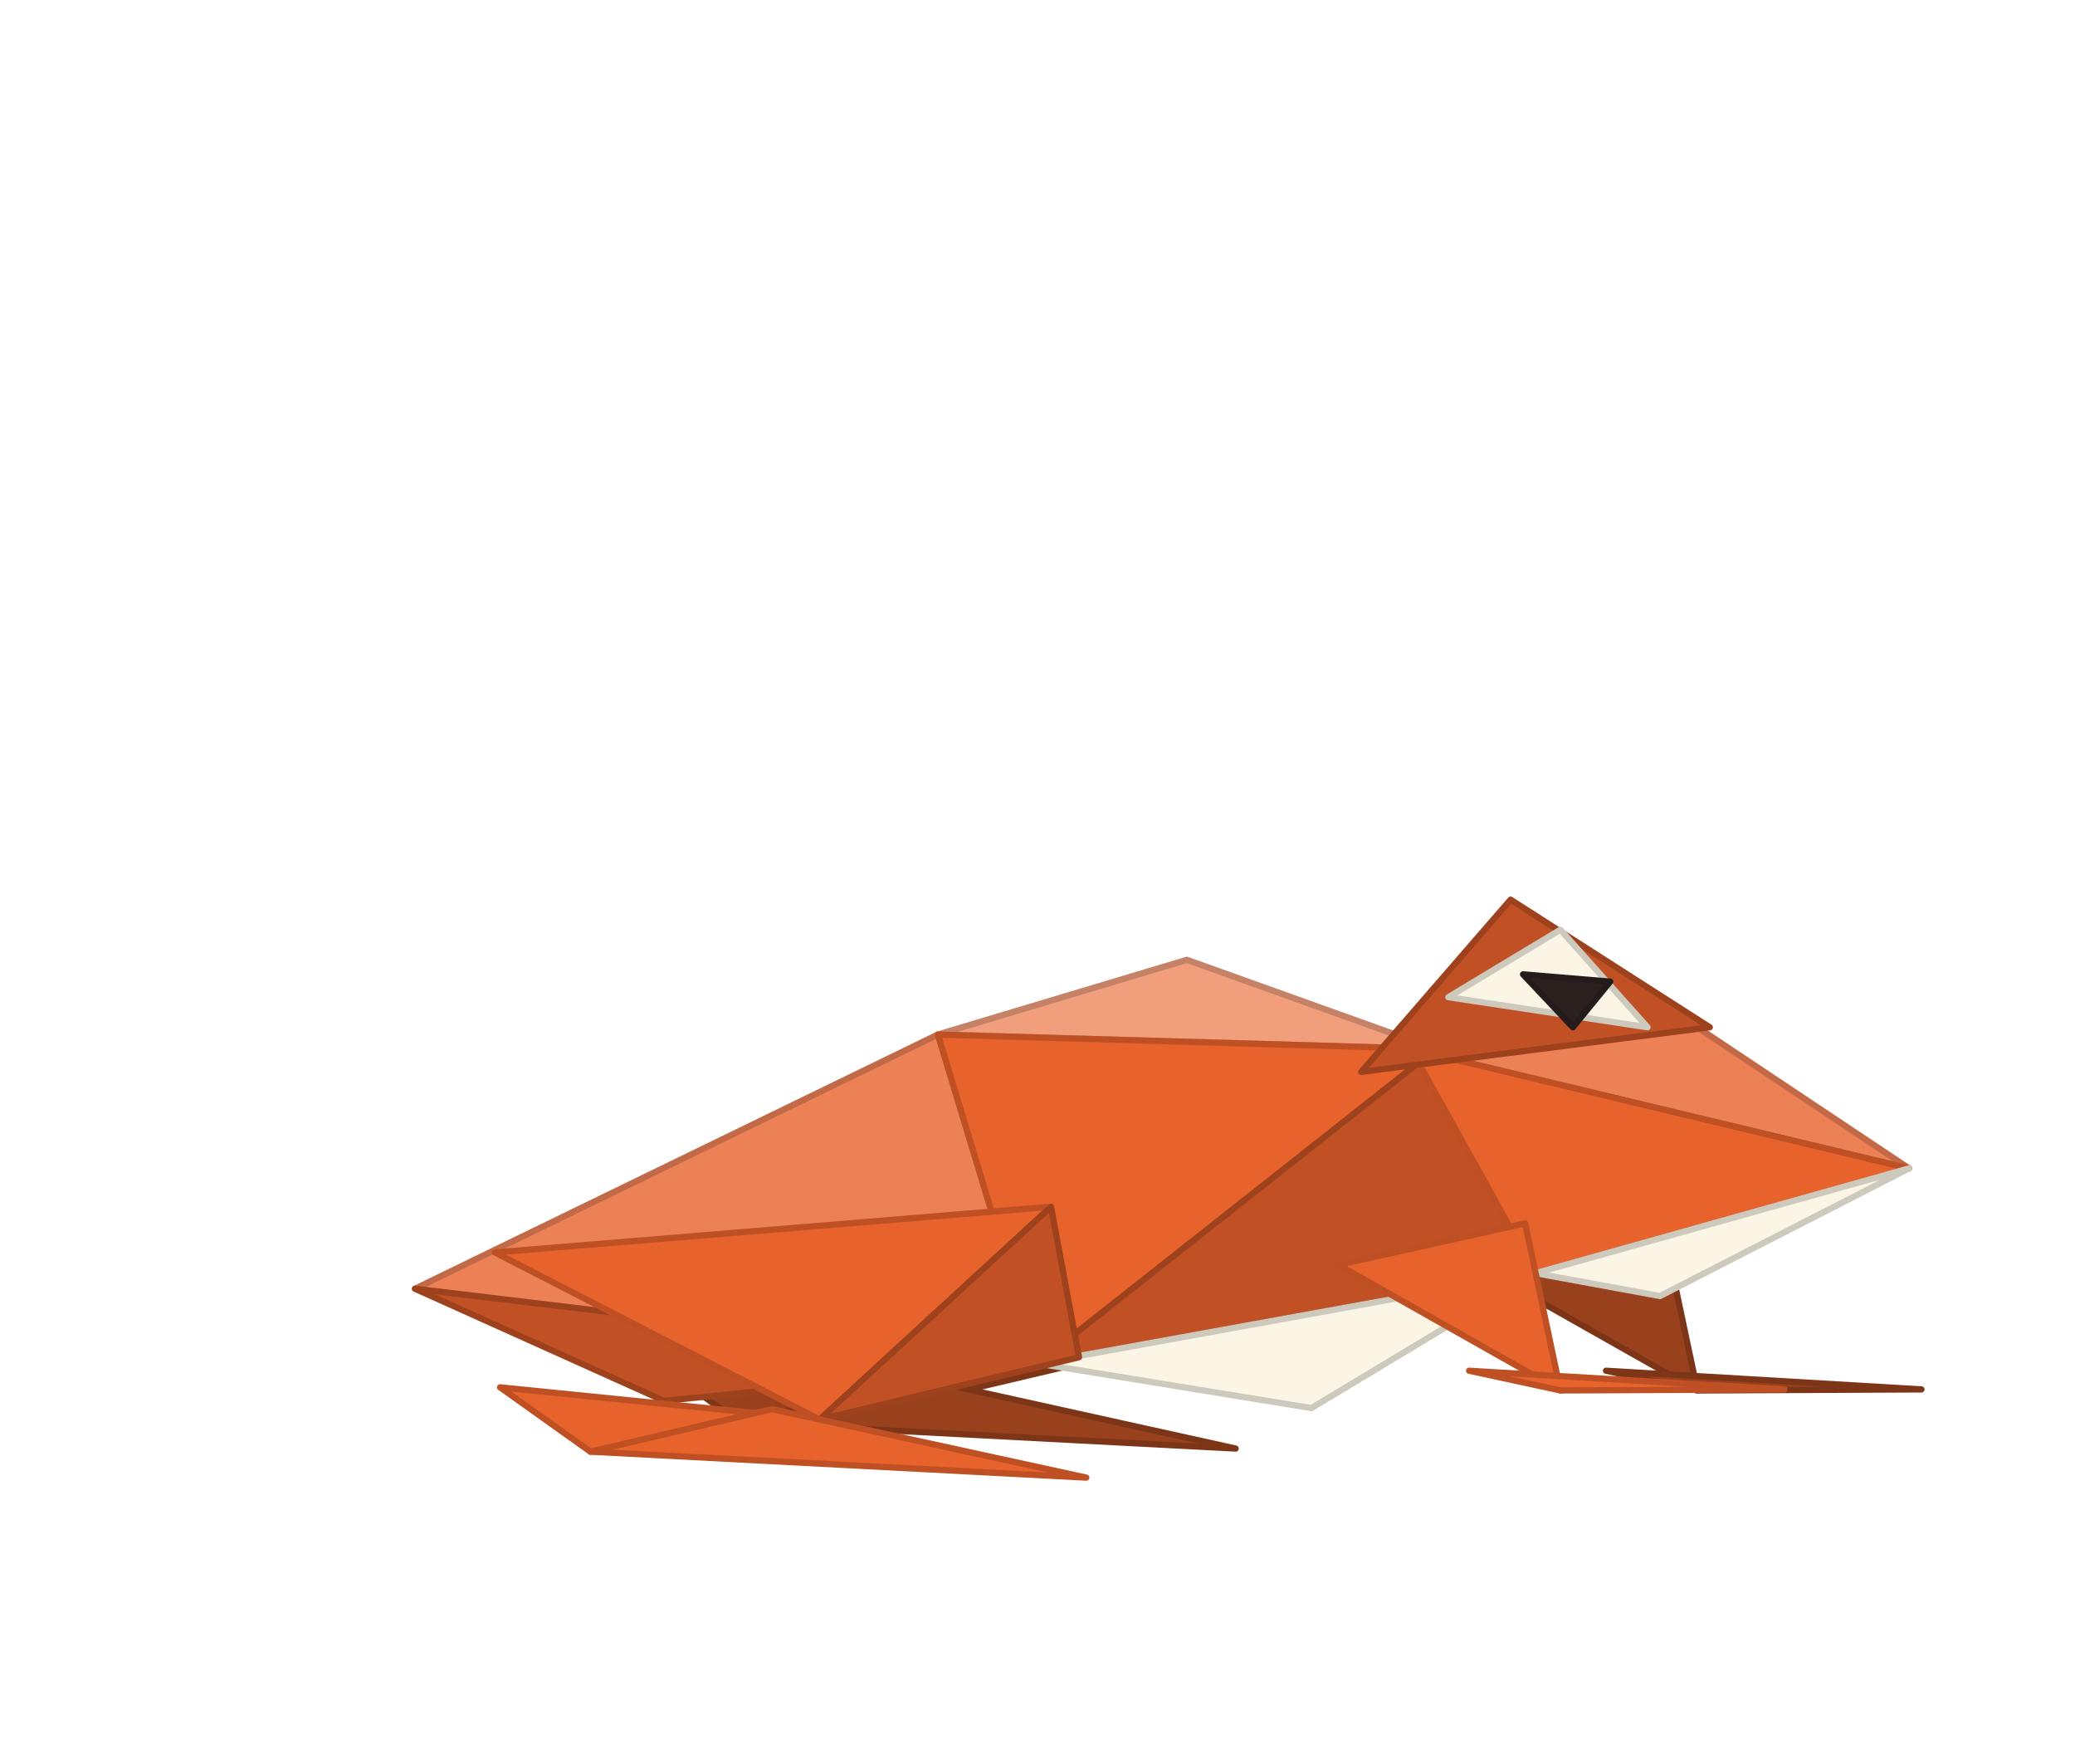
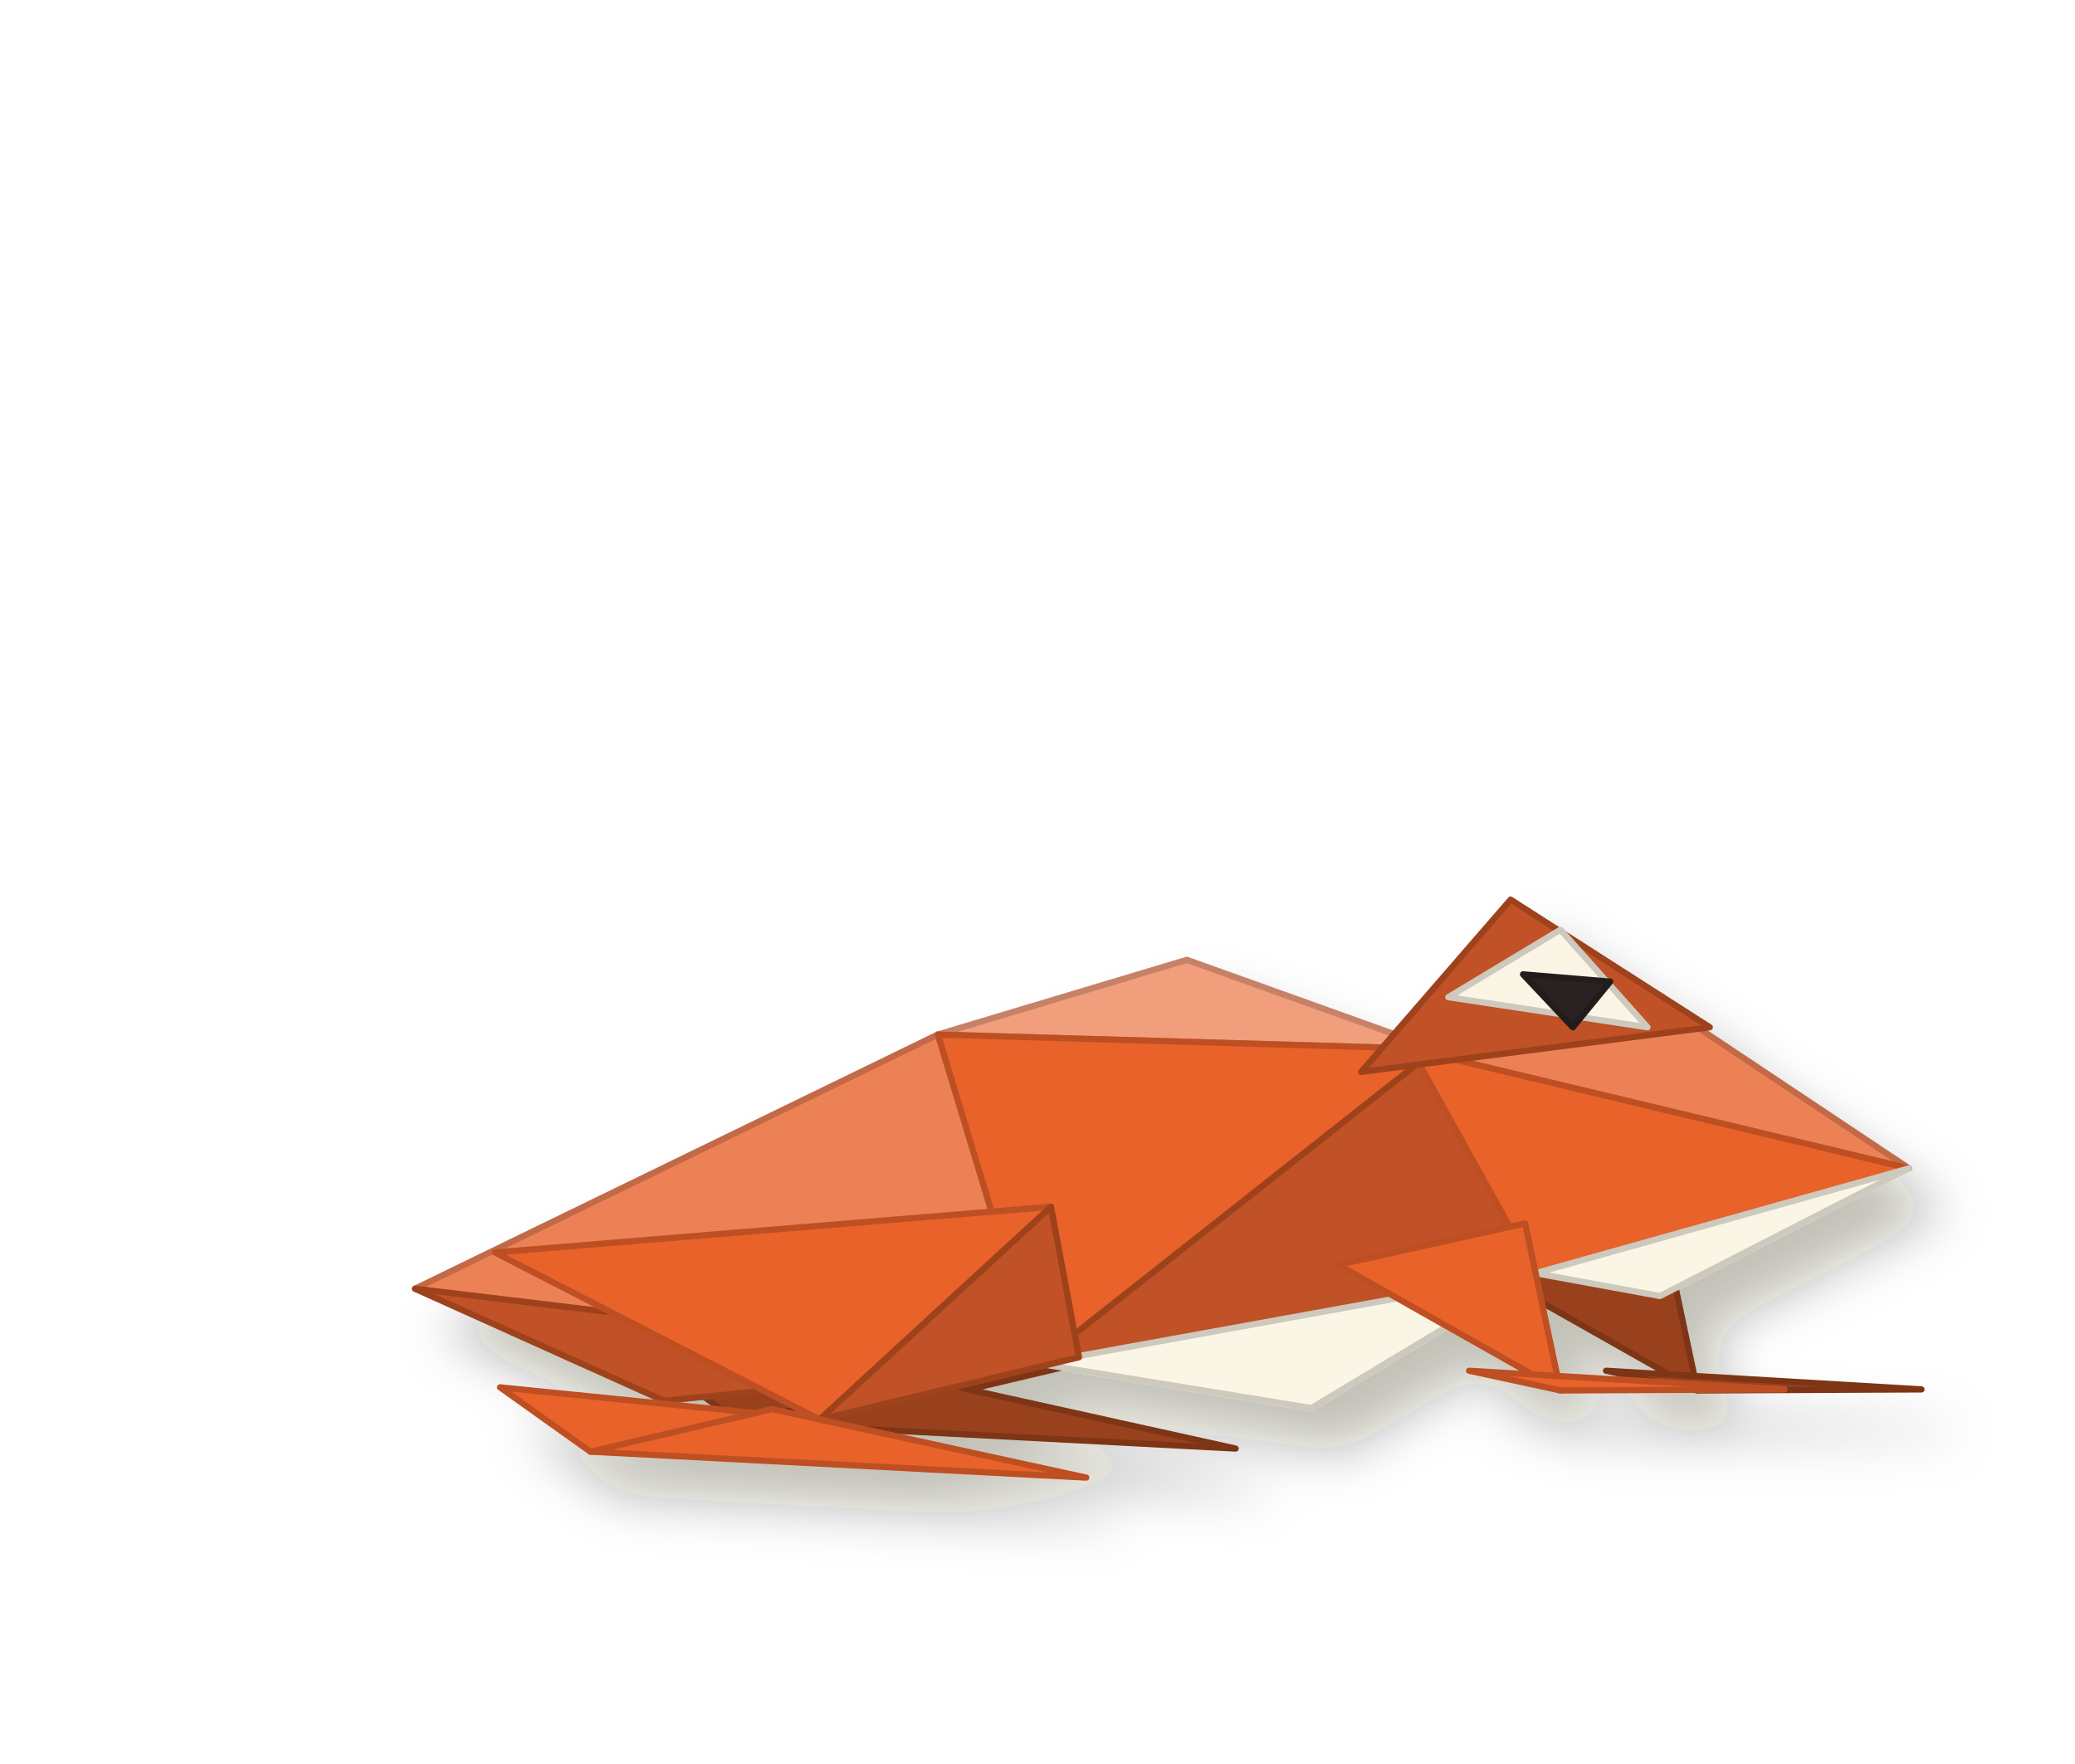
<svg xmlns="http://www.w3.org/2000/svg" viewBox="0 0 200 170" width="400" height="340">
-   <polygon points="62.1,117.8 115.7,113.4 93.4,133.9" fill="#99411d" stroke="#7d3518" stroke-width="0.6" stroke-linejoin="round" />
-   <polygon points="115.7,113.4 118.4,128 93.4,133.9" fill="#99411d" stroke="#7d3518" stroke-width="0.6" stroke-linejoin="round" />
-   <polygon points="93.4,133.9 62.6,130.8 71.3,137.1" fill="#99411d" stroke="#7d3518" stroke-width="0.6" stroke-linejoin="round" />
-   <polygon points="71.3,137.1 88.8,132.9 119.1,139.6" fill="#99411d" stroke="#7d3518" stroke-width="0.6" stroke-linejoin="round" />
-   <polygon points="142.2,121.9 160.2,117.9 163.6,134" fill="#99411d" stroke="#7d3518" stroke-width="0.6" stroke-linejoin="round" />
-   <polygon points="163.6,134 154.8,132.1 185.2,133.9" fill="#99411d" stroke="#7d3518" stroke-width="0.6" stroke-linejoin="round" />
-   <polygon points="40,124.2 90.4,99.7 100,131.4" fill="#ed8156" stroke="#c26a47" stroke-width="0.6" stroke-linejoin="round" />
-   <polygon points="90.4,99.7 114.4,92.5 138.4,101.1" fill="#f19e7c" stroke="#c68266" stroke-width="0.6" stroke-linejoin="round" />
-   <polygon points="90.4,99.7 138.4,101.1 100,131.4" fill="#e8622c" stroke="#be5024" stroke-width="0.6" stroke-linejoin="round" />
-   <polygon points="138.4,101.1 148,122.7 100,131.4" fill="#c15125" stroke="#9e421e" stroke-width="0.6" stroke-linejoin="round" />
-   <polygon points="40,124.2 100,131.4 64,135" fill="#c15125" stroke="#9e421e" stroke-width="0.6" stroke-linejoin="round" />
-   <polygon points="100,131.4 148,122.7 126.4,135.7" fill="#fbf5e6" stroke="#cec9bd" stroke-width="0.6" stroke-linejoin="round" />
-   <polygon points="136,101.1 162.4,98.2 184,112.6" fill="#ed8156" stroke="#c26a47" stroke-width="0.6" stroke-linejoin="round" />
-   <polygon points="136,101.1 184,112.6 148,122.7" fill="#e8622c" stroke="#be5024" stroke-width="0.6" stroke-linejoin="round" />
-   <polygon points="148,122.7 184,112.6 160,124.9" fill="#fbf5e6" stroke="#cec9bd" stroke-width="0.6" stroke-linejoin="round" />
-   <polygon points="131.2,103.3 145.6,86.7 164.8,99" fill="#c15125" stroke="#9e421e" stroke-width="0.6" stroke-linejoin="round" />
-   <polygon points="139.6,96.1 150.4,89.6 158.8,99" fill="#fbf5e6" stroke="#cec9bd" stroke-width="0.6" stroke-linejoin="round" />
-   <polygon points="146.8,93.9 155.2,94.6 151.6,99" fill="#2b2220" stroke="#231c1a" stroke-width="0.6" stroke-linejoin="round" />
-   <polygon points="47.7,120.7 101.3,116.3 79,136.8" fill="#e8622c" stroke="#be5024" stroke-width="0.6" stroke-linejoin="round" />
-   <polygon points="101.3,116.3 104,130.8 79,136.8" fill="#c15125" stroke="#9e421e" stroke-width="0.6" stroke-linejoin="round" />
-   <polygon points="79,136.8 48.2,133.7 56.9,139.9" fill="#e8622c" stroke="#be5024" stroke-width="0.6" stroke-linejoin="round" />
-   <polygon points="56.9,139.9 74.4,135.8 104.7,142.4" fill="#e8622c" stroke="#be5024" stroke-width="0.6" stroke-linejoin="round" />
-   <polygon points="129,121.9 147,117.9 150.4,134" fill="#e8622c" stroke="#be5024" stroke-width="0.6" stroke-linejoin="round" />
-   <polygon points="150.4,134 141.6,132.1 172,133.9" fill="#e8622c" stroke="#be5024" stroke-width="0.6" stroke-linejoin="round" />
+   <filter id="papier-J1-grenouille-atterrissage" x="-20%" y="-20%" width="140%" height="145%" color-interpolation-filters="sRGB">
+     <feTurbulence type="fractalNoise" baseFrequency="0.85" numOctaves="3" seed="4" result="bruit" />
+     <feDiffuseLighting in="bruit" lighting-color="#fff" surfaceScale="0.3" diffuseConstant="1.16" result="relief">
+       <feDistantLight azimuth="225" elevation="60" />
+     </feDiffuseLighting>
+     <feComposite in="SourceGraphic" in2="relief" operator="arithmetic" k1="1" result="feuille" />
+     <feDropShadow in="feuille" dx="3" dy="4" stdDeviation="2.5" flood-color="#1d1410" flood-opacity="0.28" />
+   </filter>
+   <g filter="url(#papier-J1-grenouille-atterrissage)">
+     <polygon points="62.1,117.8 115.7,113.4 93.4,133.9" fill="#99411d" stroke="#7d3518" stroke-width="0.6" stroke-linejoin="round" />
+     <polygon points="115.7,113.4 118.4,128 93.4,133.9" fill="#99411d" stroke="#7d3518" stroke-width="0.6" stroke-linejoin="round" />
+     <polygon points="93.4,133.9 62.6,130.8 71.3,137.1" fill="#99411d" stroke="#7d3518" stroke-width="0.6" stroke-linejoin="round" />
+     <polygon points="71.3,137.1 88.8,132.9 119.1,139.6" fill="#99411d" stroke="#7d3518" stroke-width="0.6" stroke-linejoin="round" />
+     <polygon points="142.2,121.9 160.2,117.9 163.6,134" fill="#99411d" stroke="#7d3518" stroke-width="0.6" stroke-linejoin="round" />
+     <polygon points="163.6,134 154.8,132.1 185.2,133.9" fill="#99411d" stroke="#7d3518" stroke-width="0.6" stroke-linejoin="round" />
+     <polygon points="40,124.2 90.4,99.7 100,131.4" fill="#ed8156" stroke="#c26a47" stroke-width="0.6" stroke-linejoin="round" />
+     <polygon points="90.4,99.7 114.4,92.5 138.4,101.1" fill="#f19e7c" stroke="#c68266" stroke-width="0.6" stroke-linejoin="round" />
+     <polygon points="90.4,99.7 138.4,101.1 100,131.4" fill="#e8622c" stroke="#be5024" stroke-width="0.6" stroke-linejoin="round" />
+     <polygon points="138.4,101.1 148,122.7 100,131.4" fill="#c15125" stroke="#9e421e" stroke-width="0.6" stroke-linejoin="round" />
+     <polygon points="40,124.2 100,131.4 64,135" fill="#c15125" stroke="#9e421e" stroke-width="0.6" stroke-linejoin="round" />
+     <polygon points="100,131.4 148,122.7 126.4,135.7" fill="#fbf5e6" stroke="#cec9bd" stroke-width="0.6" stroke-linejoin="round" />
+     <polygon points="136,101.1 162.4,98.2 184,112.6" fill="#ed8156" stroke="#c26a47" stroke-width="0.6" stroke-linejoin="round" />
+     <polygon points="136,101.1 184,112.6 148,122.7" fill="#e8622c" stroke="#be5024" stroke-width="0.6" stroke-linejoin="round" />
+     <polygon points="148,122.7 184,112.6 160,124.9" fill="#fbf5e6" stroke="#cec9bd" stroke-width="0.6" stroke-linejoin="round" />
+     <polygon points="131.2,103.3 145.6,86.7 164.8,99" fill="#c15125" stroke="#9e421e" stroke-width="0.6" stroke-linejoin="round" />
+     <polygon points="139.6,96.1 150.4,89.6 158.8,99" fill="#fbf5e6" stroke="#cec9bd" stroke-width="0.6" stroke-linejoin="round" />
+     <polygon points="146.8,93.9 155.2,94.6 151.6,99" fill="#2b2220" stroke="#231c1a" stroke-width="0.6" stroke-linejoin="round" />
+     <polygon points="47.7,120.7 101.3,116.3 79,136.8" fill="#e8622c" stroke="#be5024" stroke-width="0.6" stroke-linejoin="round" />
+     <polygon points="101.3,116.3 104,130.8 79,136.8" fill="#c15125" stroke="#9e421e" stroke-width="0.6" stroke-linejoin="round" />
+     <polygon points="79,136.8 48.2,133.7 56.9,139.9" fill="#e8622c" stroke="#be5024" stroke-width="0.6" stroke-linejoin="round" />
+     <polygon points="56.9,139.9 74.4,135.8 104.7,142.4" fill="#e8622c" stroke="#be5024" stroke-width="0.6" stroke-linejoin="round" />
+     <polygon points="129,121.9 147,117.9 150.4,134" fill="#e8622c" stroke="#be5024" stroke-width="0.6" stroke-linejoin="round" />
+     <polygon points="150.4,134 141.6,132.1 172,133.9" fill="#e8622c" stroke="#be5024" stroke-width="0.6" stroke-linejoin="round" />
+   </g>
</svg>
